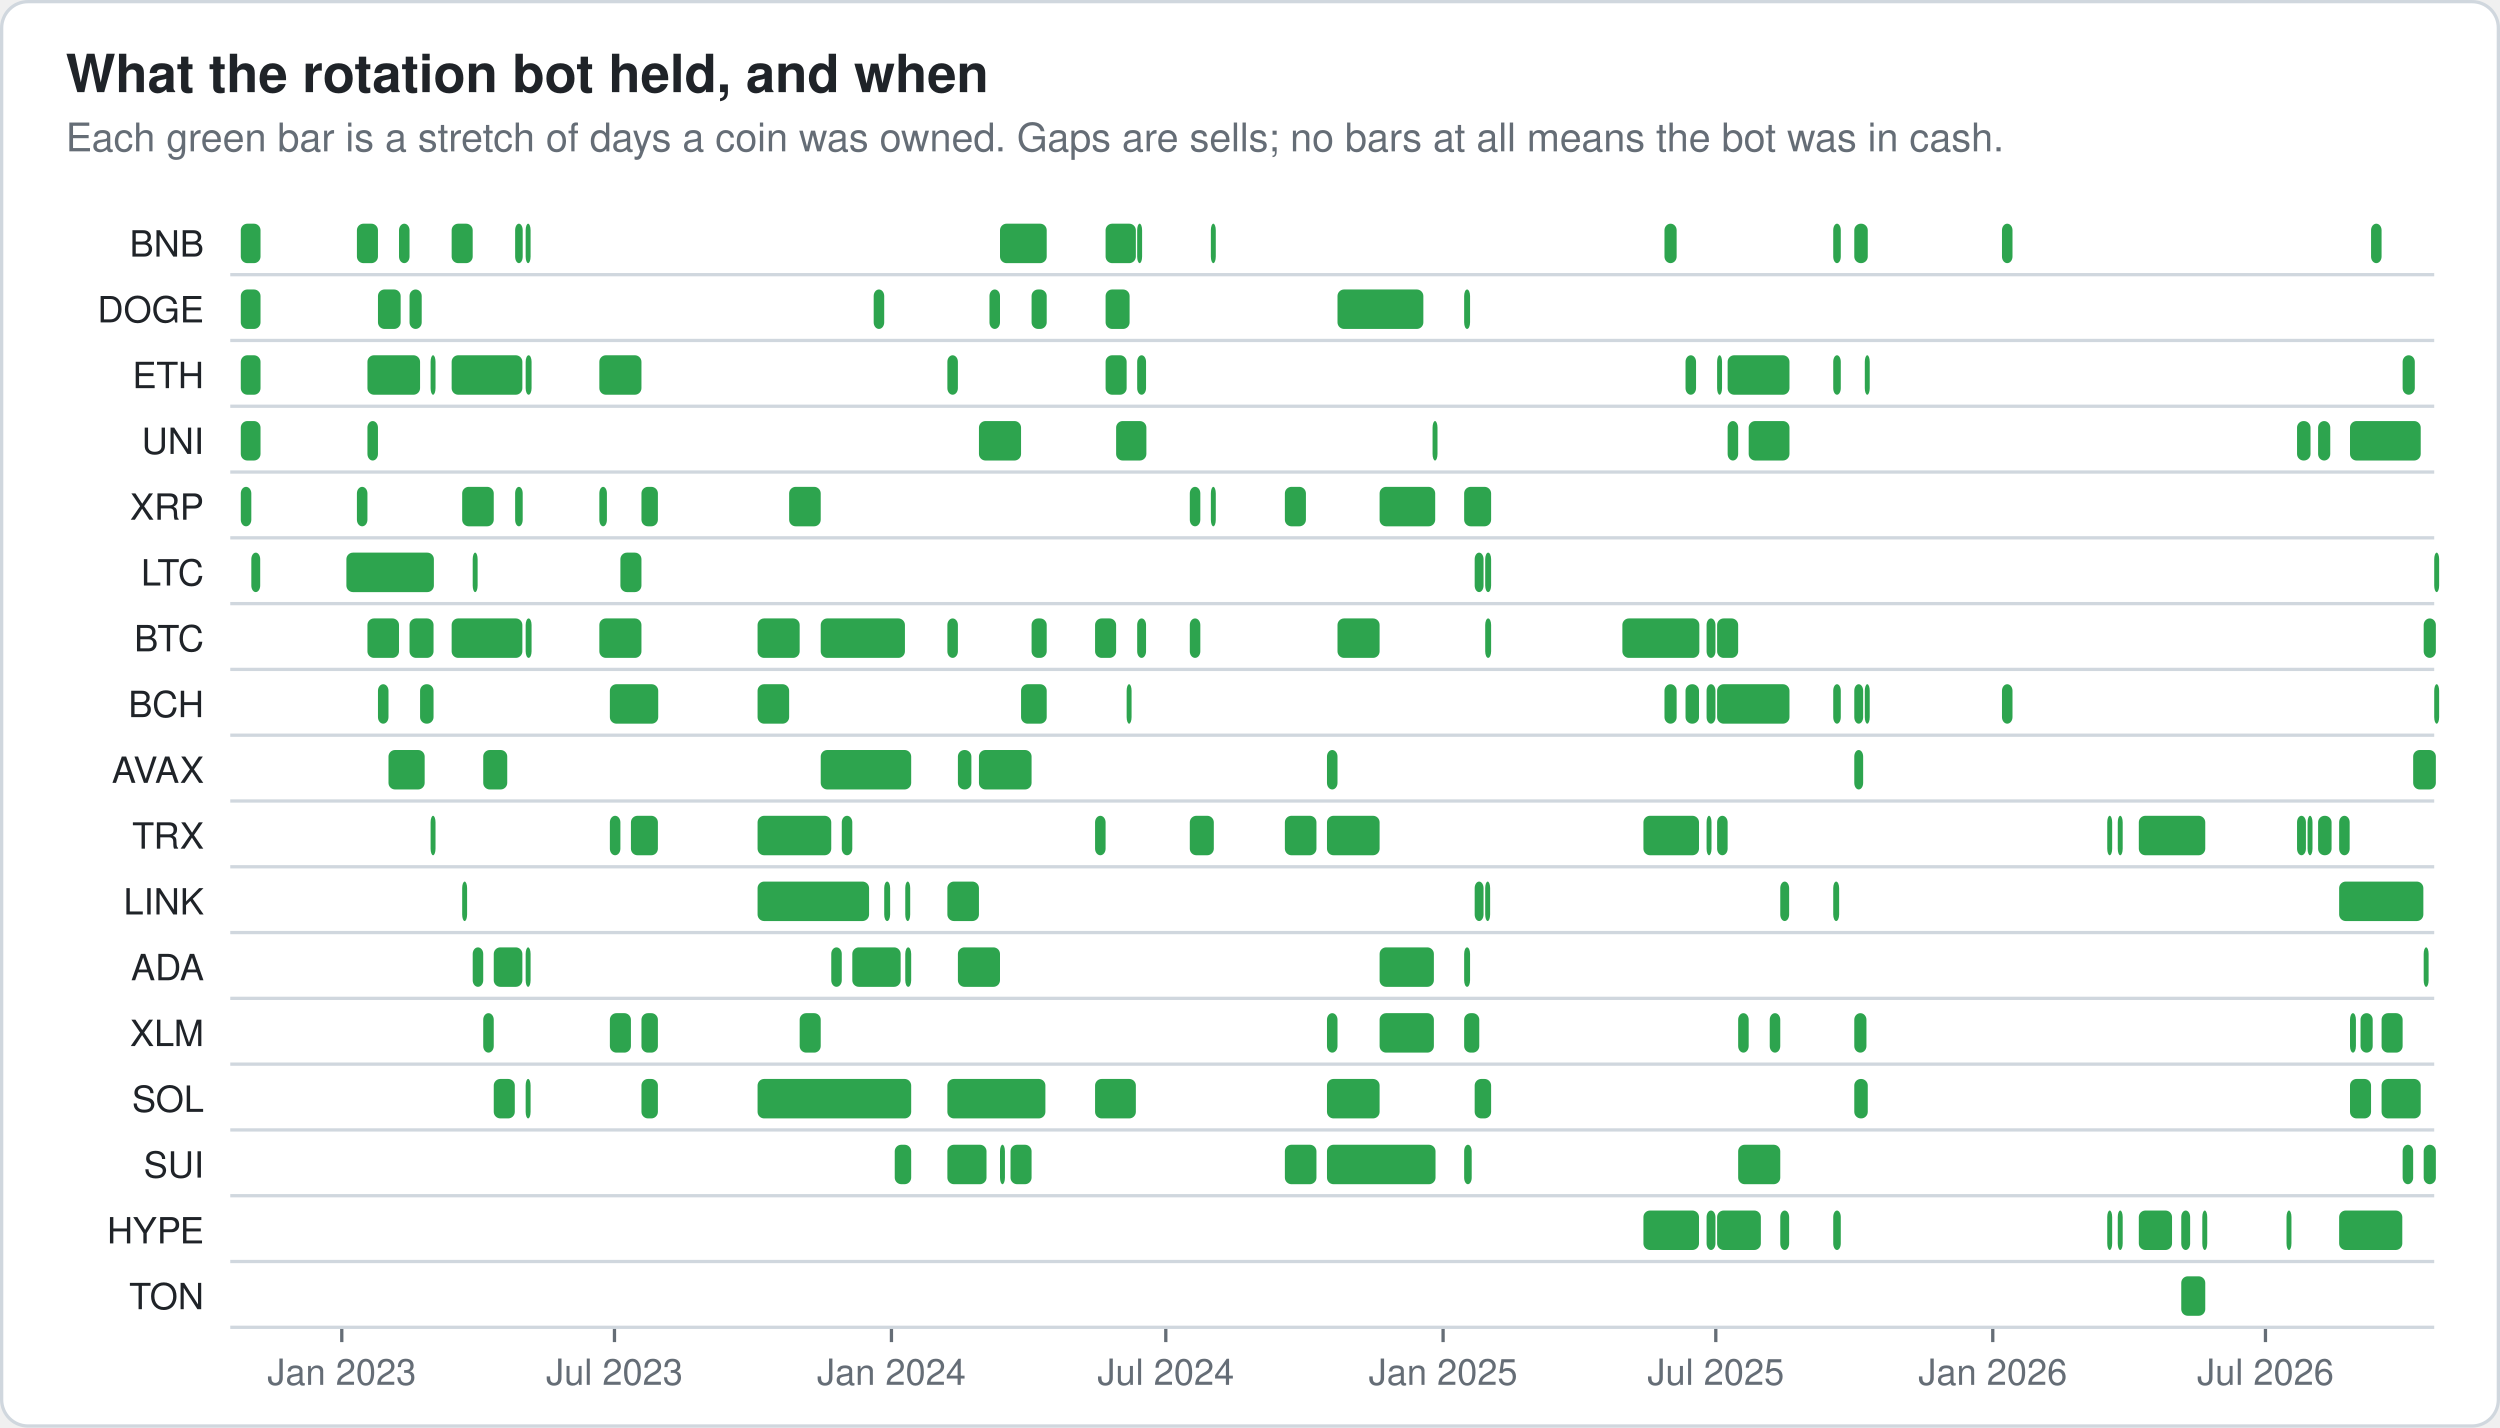
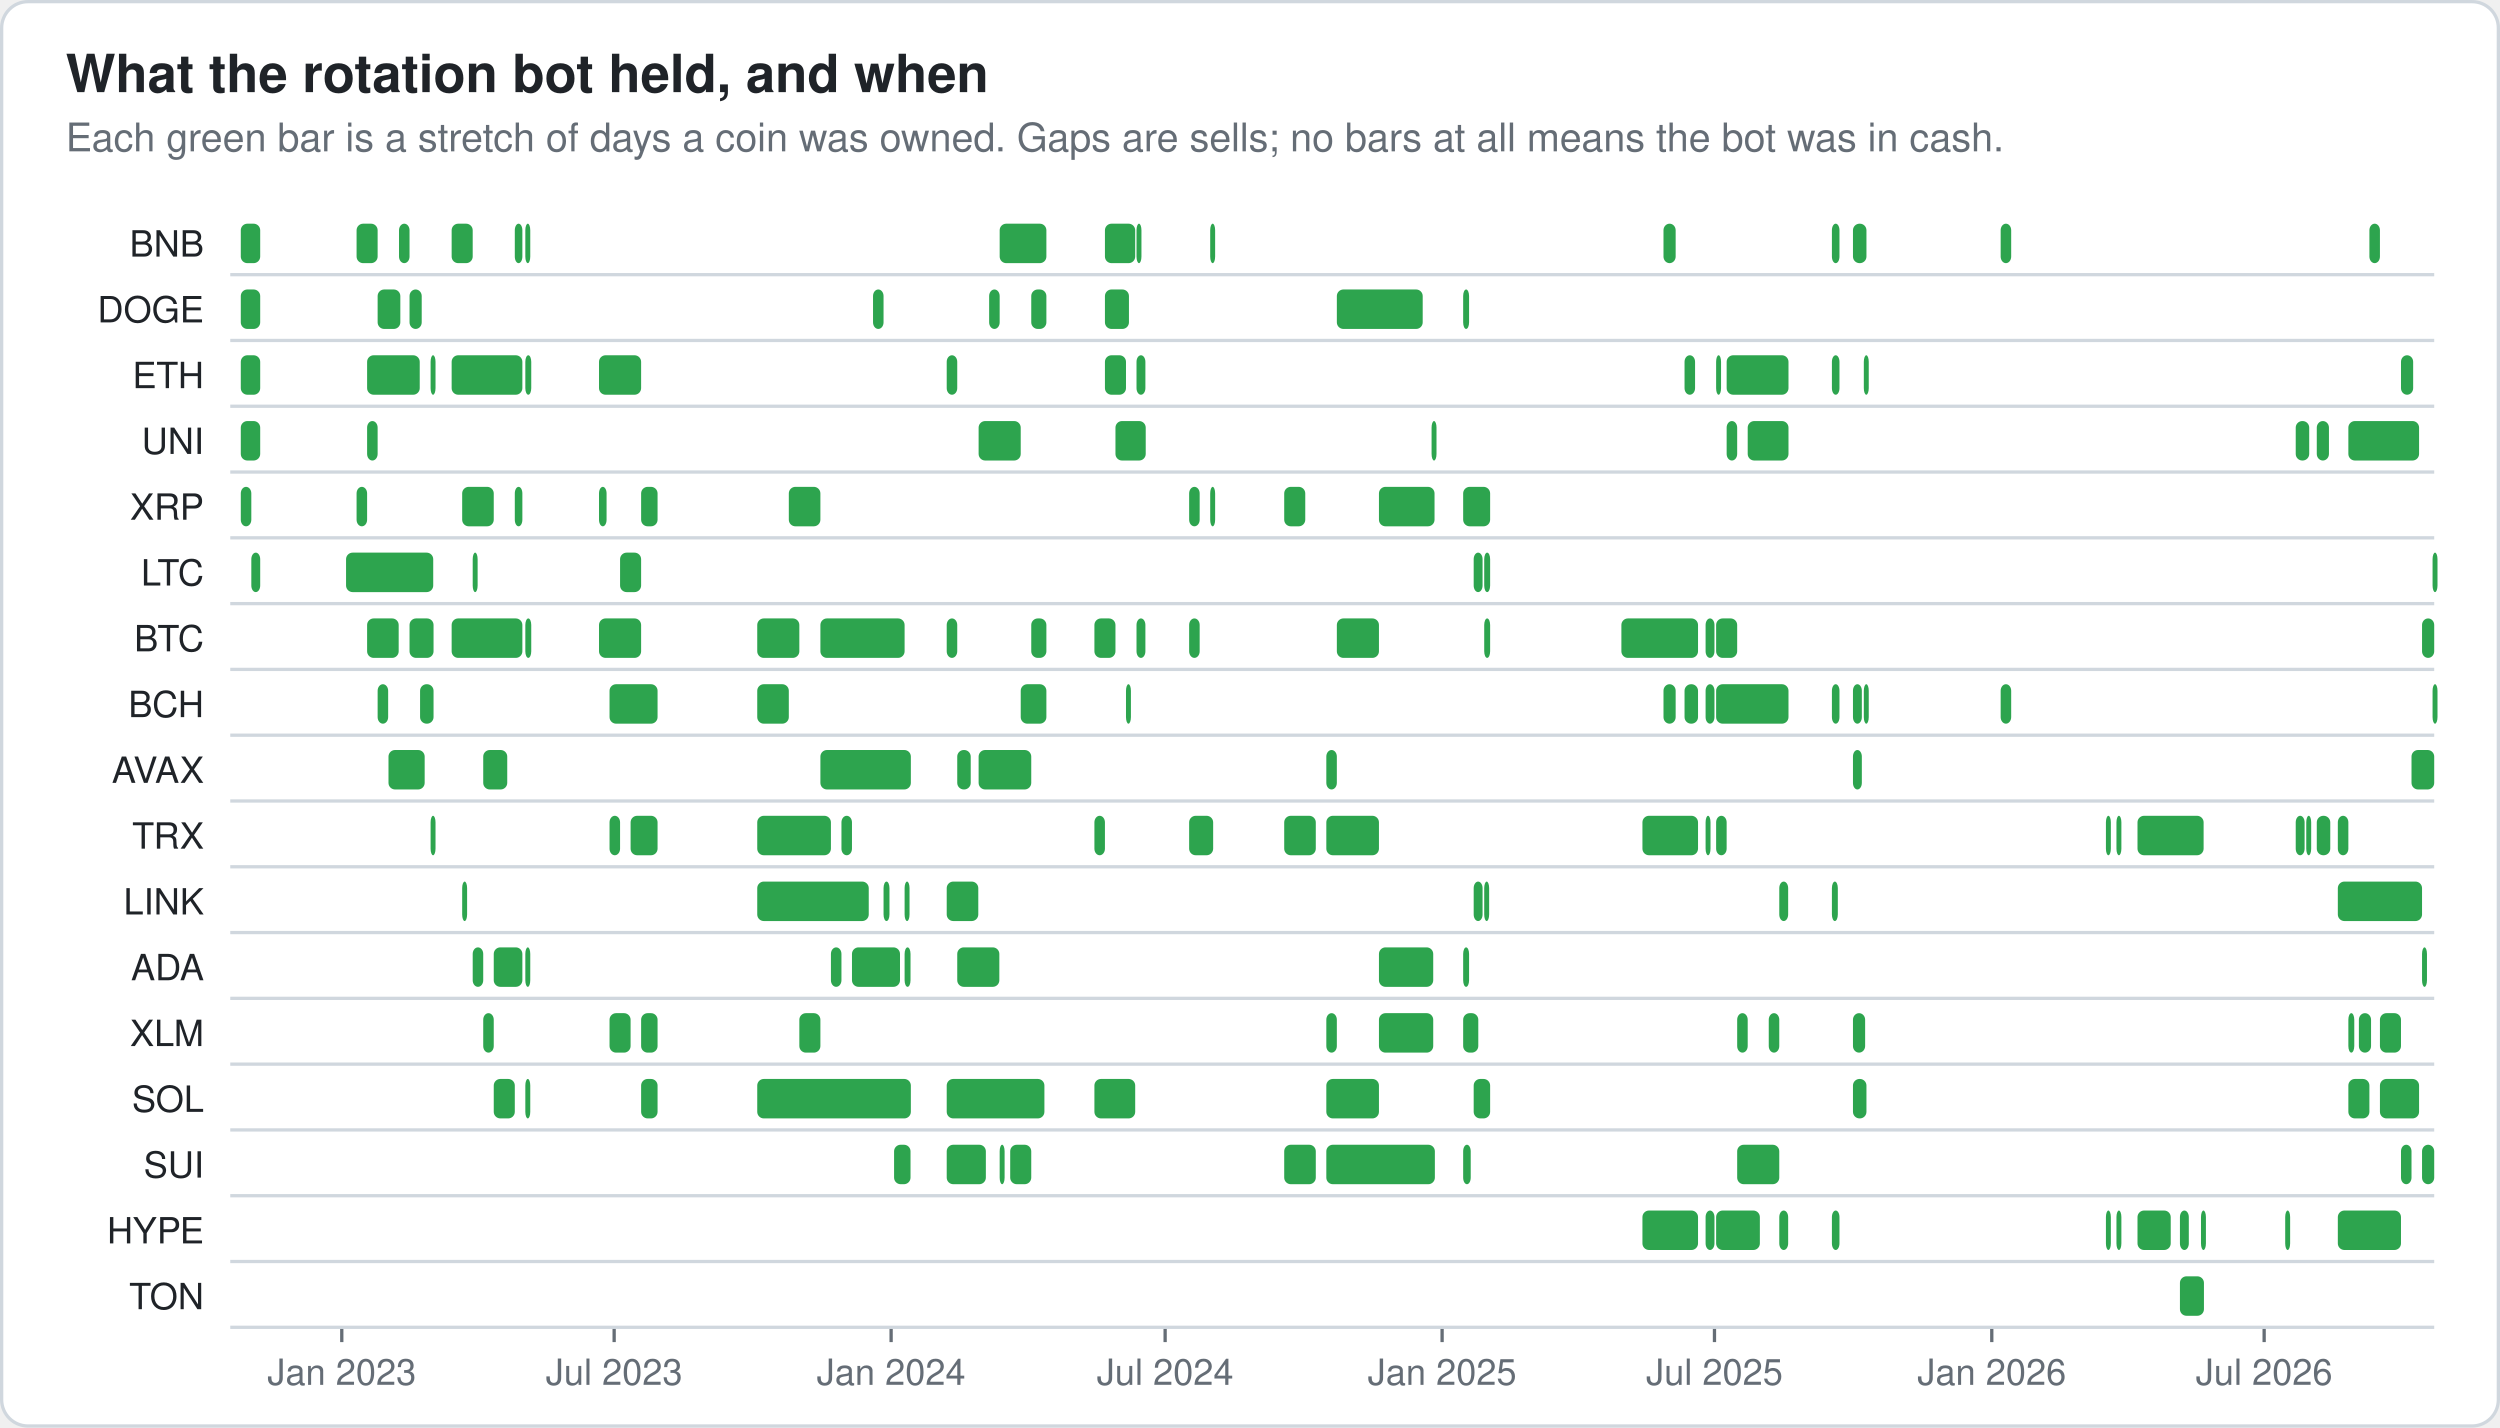
<svg xmlns="http://www.w3.org/2000/svg" width="760" height="434" viewBox="0 0 760 434" font-family="Helvetica, Arial, sans-serif">
  <rect x="0.5" y="0.5" width="759" height="433" rx="8" fill="#ffffff" stroke="#d0d7de" />
  <text x="20" y="28" font-size="16" font-weight="bold" fill="#1f2328">What the rotation bot held, and when</text>
  <text x="20" y="46" font-size="12" fill="#656d76">Each green bar is a stretch of days a coin was owned. Gaps are sells; no bars at all means the bot was in cash.</text>
  <text x="62" y="78" font-size="11" text-anchor="end" fill="#1f2328">BNB</text>
  <line x1="70" y1="83.5" x2="740" y2="83.5" stroke="#d0d7de" />
-   <rect x="73.2" y="68" width="6.0" height="12" rx="2" fill="#2da44e" />
-   <rect x="108.5" y="68" width="6.4" height="12" rx="2" fill="#2da44e" />
+   <rect x="73.2" y="68" width="5.9" height="12" rx="2" fill="#2da44e" />
+   <rect x="108.4" y="68" width="6.4" height="12" rx="2" fill="#2da44e" />
  <rect x="121.3" y="68" width="3.2" height="12" rx="2" fill="#2da44e" />
  <rect x="137.3" y="68" width="6.4" height="12" rx="2" fill="#2da44e" />
-   <rect x="156.6" y="68" width="2.3" height="12" rx="2" fill="#2da44e" />
-   <rect x="159.8" y="68" width="1.5" height="12" rx="2" fill="#2da44e" />
-   <rect x="304.0" y="68" width="14.2" height="12" rx="2" fill="#2da44e" />
-   <rect x="336.1" y="68" width="9.2" height="12" rx="2" fill="#2da44e" />
-   <rect x="345.7" y="68" width="1.5" height="12" rx="2" fill="#2da44e" />
-   <rect x="368.1" y="68" width="1.5" height="12" rx="2" fill="#2da44e" />
-   <rect x="506.0" y="68" width="3.7" height="12" rx="2" fill="#2da44e" />
-   <rect x="557.3" y="68" width="2.3" height="12" rx="2" fill="#2da44e" />
-   <rect x="563.7" y="68" width="4.1" height="12" rx="2" fill="#2da44e" />
-   <rect x="608.6" y="68" width="3.2" height="12" rx="2" fill="#2da44e" />
-   <rect x="720.8" y="68" width="3.2" height="12" rx="2" fill="#2da44e" />
+   <rect x="156.5" y="68" width="2.3" height="12" rx="2" fill="#2da44e" />
+   <rect x="159.7" y="68" width="1.5" height="12" rx="2" fill="#2da44e" />
+   <rect x="303.9" y="68" width="14.2" height="12" rx="2" fill="#2da44e" />
+   <rect x="335.9" y="68" width="9.2" height="12" rx="2" fill="#2da44e" />
+   <rect x="345.5" y="68" width="1.5" height="12" rx="2" fill="#2da44e" />
+   <rect x="367.9" y="68" width="1.5" height="12" rx="2" fill="#2da44e" />
+   <rect x="505.7" y="68" width="3.7" height="12" rx="2" fill="#2da44e" />
+   <rect x="556.9" y="68" width="2.3" height="12" rx="2" fill="#2da44e" />
+   <rect x="563.3" y="68" width="4.1" height="12" rx="2" fill="#2da44e" />
+   <rect x="608.2" y="68" width="3.2" height="12" rx="2" fill="#2da44e" />
+   <rect x="720.3" y="68" width="3.2" height="12" rx="2" fill="#2da44e" />
  <text x="62" y="98" font-size="11" text-anchor="end" fill="#1f2328">DOGE</text>
  <line x1="70" y1="103.5" x2="740" y2="103.5" stroke="#d0d7de" />
-   <rect x="73.2" y="88" width="6.0" height="12" rx="2" fill="#2da44e" />
-   <rect x="114.9" y="88" width="6.9" height="12" rx="2" fill="#2da44e" />
+   <rect x="73.2" y="88" width="5.9" height="12" rx="2" fill="#2da44e" />
+   <rect x="114.8" y="88" width="6.9" height="12" rx="2" fill="#2da44e" />
  <rect x="124.5" y="88" width="3.7" height="12" rx="2" fill="#2da44e" />
-   <rect x="265.6" y="88" width="3.2" height="12" rx="2" fill="#2da44e" />
-   <rect x="300.8" y="88" width="3.2" height="12" rx="2" fill="#2da44e" />
-   <rect x="313.6" y="88" width="4.6" height="12" rx="2" fill="#2da44e" />
-   <rect x="336.1" y="88" width="7.3" height="12" rx="2" fill="#2da44e" />
-   <rect x="406.6" y="88" width="26.1" height="12" rx="2" fill="#2da44e" />
-   <rect x="445.1" y="88" width="1.8" height="12" rx="2" fill="#2da44e" />
+   <rect x="265.4" y="88" width="3.2" height="12" rx="2" fill="#2da44e" />
+   <rect x="300.7" y="88" width="3.2" height="12" rx="2" fill="#2da44e" />
+   <rect x="313.5" y="88" width="4.6" height="12" rx="2" fill="#2da44e" />
+   <rect x="335.9" y="88" width="7.3" height="12" rx="2" fill="#2da44e" />
+   <rect x="406.4" y="88" width="26.1" height="12" rx="2" fill="#2da44e" />
+   <rect x="444.8" y="88" width="1.8" height="12" rx="2" fill="#2da44e" />
  <text x="62" y="118" font-size="11" text-anchor="end" fill="#1f2328">ETH</text>
  <line x1="70" y1="123.5" x2="740" y2="123.5" stroke="#d0d7de" />
-   <rect x="73.2" y="108" width="6.0" height="12" rx="2" fill="#2da44e" />
-   <rect x="111.7" y="108" width="16.0" height="12" rx="2" fill="#2da44e" />
+   <rect x="73.2" y="108" width="5.9" height="12" rx="2" fill="#2da44e" />
+   <rect x="111.6" y="108" width="16.0" height="12" rx="2" fill="#2da44e" />
  <rect x="130.9" y="108" width="1.5" height="12" rx="2" fill="#2da44e" />
  <rect x="137.3" y="108" width="21.5" height="12" rx="2" fill="#2da44e" />
-   <rect x="159.8" y="108" width="1.8" height="12" rx="2" fill="#2da44e" />
-   <rect x="182.2" y="108" width="12.8" height="12" rx="2" fill="#2da44e" />
-   <rect x="288.0" y="108" width="3.2" height="12" rx="2" fill="#2da44e" />
-   <rect x="336.1" y="108" width="6.4" height="12" rx="2" fill="#2da44e" />
-   <rect x="345.7" y="108" width="2.7" height="12" rx="2" fill="#2da44e" />
-   <rect x="512.4" y="108" width="3.2" height="12" rx="2" fill="#2da44e" />
-   <rect x="522.0" y="108" width="1.5" height="12" rx="2" fill="#2da44e" />
-   <rect x="525.2" y="108" width="18.8" height="12" rx="2" fill="#2da44e" />
-   <rect x="557.3" y="108" width="2.3" height="12" rx="2" fill="#2da44e" />
-   <rect x="566.9" y="108" width="1.5" height="12" rx="2" fill="#2da44e" />
-   <rect x="730.4" y="108" width="3.7" height="12" rx="2" fill="#2da44e" />
+   <rect x="159.7" y="108" width="1.8" height="12" rx="2" fill="#2da44e" />
+   <rect x="182.1" y="108" width="12.8" height="12" rx="2" fill="#2da44e" />
+   <rect x="287.8" y="108" width="3.2" height="12" rx="2" fill="#2da44e" />
+   <rect x="335.9" y="108" width="6.4" height="12" rx="2" fill="#2da44e" />
+   <rect x="345.5" y="108" width="2.7" height="12" rx="2" fill="#2da44e" />
+   <rect x="512.1" y="108" width="3.2" height="12" rx="2" fill="#2da44e" />
+   <rect x="521.7" y="108" width="1.5" height="12" rx="2" fill="#2da44e" />
+   <rect x="524.9" y="108" width="18.8" height="12" rx="2" fill="#2da44e" />
+   <rect x="556.9" y="108" width="2.3" height="12" rx="2" fill="#2da44e" />
+   <rect x="566.6" y="108" width="1.5" height="12" rx="2" fill="#2da44e" />
+   <rect x="729.9" y="108" width="3.7" height="12" rx="2" fill="#2da44e" />
  <text x="62" y="138" font-size="11" text-anchor="end" fill="#1f2328">UNI</text>
  <line x1="70" y1="143.5" x2="740" y2="143.5" stroke="#d0d7de" />
-   <rect x="73.2" y="128" width="6.0" height="12" rx="2" fill="#2da44e" />
-   <rect x="111.7" y="128" width="3.2" height="12" rx="2" fill="#2da44e" />
-   <rect x="297.6" y="128" width="12.8" height="12" rx="2" fill="#2da44e" />
-   <rect x="339.3" y="128" width="9.2" height="12" rx="2" fill="#2da44e" />
-   <rect x="435.5" y="128" width="1.5" height="12" rx="2" fill="#2da44e" />
-   <rect x="525.2" y="128" width="3.2" height="12" rx="2" fill="#2da44e" />
-   <rect x="531.6" y="128" width="12.4" height="12" rx="2" fill="#2da44e" />
-   <rect x="698.3" y="128" width="4.1" height="12" rx="2" fill="#2da44e" />
-   <rect x="704.7" y="128" width="3.7" height="12" rx="2" fill="#2da44e" />
-   <rect x="714.4" y="128" width="21.5" height="12" rx="2" fill="#2da44e" />
+   <rect x="73.2" y="128" width="5.9" height="12" rx="2" fill="#2da44e" />
+   <rect x="111.6" y="128" width="3.2" height="12" rx="2" fill="#2da44e" />
+   <rect x="297.5" y="128" width="12.8" height="12" rx="2" fill="#2da44e" />
+   <rect x="339.1" y="128" width="9.2" height="12" rx="2" fill="#2da44e" />
+   <rect x="435.2" y="128" width="1.5" height="12" rx="2" fill="#2da44e" />
+   <rect x="524.9" y="128" width="3.2" height="12" rx="2" fill="#2da44e" />
+   <rect x="531.3" y="128" width="12.4" height="12" rx="2" fill="#2da44e" />
+   <rect x="697.9" y="128" width="4.1" height="12" rx="2" fill="#2da44e" />
+   <rect x="704.3" y="128" width="3.7" height="12" rx="2" fill="#2da44e" />
+   <rect x="713.9" y="128" width="21.5" height="12" rx="2" fill="#2da44e" />
  <text x="62" y="158" font-size="11" text-anchor="end" fill="#1f2328">XRP</text>
  <line x1="70" y1="163.5" x2="740" y2="163.5" stroke="#d0d7de" />
  <rect x="73.2" y="148" width="3.2" height="12" rx="2" fill="#2da44e" />
-   <rect x="108.5" y="148" width="3.2" height="12" rx="2" fill="#2da44e" />
+   <rect x="108.4" y="148" width="3.2" height="12" rx="2" fill="#2da44e" />
  <rect x="140.5" y="148" width="9.6" height="12" rx="2" fill="#2da44e" />
-   <rect x="156.6" y="148" width="2.3" height="12" rx="2" fill="#2da44e" />
-   <rect x="182.2" y="148" width="2.3" height="12" rx="2" fill="#2da44e" />
-   <rect x="195.0" y="148" width="5.0" height="12" rx="2" fill="#2da44e" />
-   <rect x="239.9" y="148" width="9.6" height="12" rx="2" fill="#2da44e" />
-   <rect x="361.7" y="148" width="3.2" height="12" rx="2" fill="#2da44e" />
-   <rect x="368.1" y="148" width="1.5" height="12" rx="2" fill="#2da44e" />
-   <rect x="390.6" y="148" width="6.4" height="12" rx="2" fill="#2da44e" />
-   <rect x="419.4" y="148" width="16.9" height="12" rx="2" fill="#2da44e" />
-   <rect x="445.1" y="148" width="8.2" height="12" rx="2" fill="#2da44e" />
+   <rect x="156.5" y="148" width="2.3" height="12" rx="2" fill="#2da44e" />
+   <rect x="182.1" y="148" width="2.3" height="12" rx="2" fill="#2da44e" />
+   <rect x="194.9" y="148" width="5.0" height="12" rx="2" fill="#2da44e" />
+   <rect x="239.8" y="148" width="9.6" height="12" rx="2" fill="#2da44e" />
+   <rect x="361.5" y="148" width="3.2" height="12" rx="2" fill="#2da44e" />
+   <rect x="367.9" y="148" width="1.5" height="12" rx="2" fill="#2da44e" />
+   <rect x="390.4" y="148" width="6.4" height="12" rx="2" fill="#2da44e" />
+   <rect x="419.2" y="148" width="16.9" height="12" rx="2" fill="#2da44e" />
+   <rect x="444.8" y="148" width="8.2" height="12" rx="2" fill="#2da44e" />
  <text x="62" y="178" font-size="11" text-anchor="end" fill="#1f2328">LTC</text>
  <line x1="70" y1="183.5" x2="740" y2="183.5" stroke="#d0d7de" />
  <rect x="76.4" y="168" width="2.7" height="12" rx="2" fill="#2da44e" />
-   <rect x="105.3" y="168" width="26.6" height="12" rx="2" fill="#2da44e" />
+   <rect x="105.2" y="168" width="26.5" height="12" rx="2" fill="#2da44e" />
  <rect x="143.7" y="168" width="1.5" height="12" rx="2" fill="#2da44e" />
-   <rect x="188.6" y="168" width="6.4" height="12" rx="2" fill="#2da44e" />
-   <rect x="448.3" y="168" width="2.7" height="12" rx="2" fill="#2da44e" />
-   <rect x="451.5" y="168" width="1.8" height="12" rx="2" fill="#2da44e" />
-   <rect x="740.0" y="168" width="1.5" height="12" rx="2" fill="#2da44e" />
+   <rect x="188.5" y="168" width="6.4" height="12" rx="2" fill="#2da44e" />
+   <rect x="448.0" y="168" width="2.7" height="12" rx="2" fill="#2da44e" />
+   <rect x="451.2" y="168" width="1.8" height="12" rx="2" fill="#2da44e" />
+   <rect x="739.5" y="168" width="1.5" height="12" rx="2" fill="#2da44e" />
  <text x="62" y="198" font-size="11" text-anchor="end" fill="#1f2328">BTC</text>
  <line x1="70" y1="203.5" x2="740" y2="203.5" stroke="#d0d7de" />
-   <rect x="111.7" y="188" width="9.6" height="12" rx="2" fill="#2da44e" />
+   <rect x="111.6" y="188" width="9.6" height="12" rx="2" fill="#2da44e" />
  <rect x="124.5" y="188" width="7.3" height="12" rx="2" fill="#2da44e" />
  <rect x="137.3" y="188" width="21.5" height="12" rx="2" fill="#2da44e" />
-   <rect x="159.8" y="188" width="1.8" height="12" rx="2" fill="#2da44e" />
-   <rect x="182.2" y="188" width="12.8" height="12" rx="2" fill="#2da44e" />
-   <rect x="230.3" y="188" width="12.8" height="12" rx="2" fill="#2da44e" />
-   <rect x="249.5" y="188" width="25.6" height="12" rx="2" fill="#2da44e" />
-   <rect x="288.0" y="188" width="3.2" height="12" rx="2" fill="#2da44e" />
-   <rect x="313.6" y="188" width="4.6" height="12" rx="2" fill="#2da44e" />
-   <rect x="332.9" y="188" width="6.4" height="12" rx="2" fill="#2da44e" />
-   <rect x="345.7" y="188" width="2.7" height="12" rx="2" fill="#2da44e" />
-   <rect x="361.7" y="188" width="3.2" height="12" rx="2" fill="#2da44e" />
-   <rect x="406.6" y="188" width="12.8" height="12" rx="2" fill="#2da44e" />
-   <rect x="451.5" y="188" width="1.8" height="12" rx="2" fill="#2da44e" />
-   <rect x="493.2" y="188" width="23.4" height="12" rx="2" fill="#2da44e" />
-   <rect x="518.8" y="188" width="2.7" height="12" rx="2" fill="#2da44e" />
-   <rect x="522.0" y="188" width="6.4" height="12" rx="2" fill="#2da44e" />
-   <rect x="736.8" y="188" width="3.7" height="12" rx="2" fill="#2da44e" />
+   <rect x="159.7" y="188" width="1.8" height="12" rx="2" fill="#2da44e" />
+   <rect x="182.1" y="188" width="12.8" height="12" rx="2" fill="#2da44e" />
+   <rect x="230.2" y="188" width="12.8" height="12" rx="2" fill="#2da44e" />
+   <rect x="249.4" y="188" width="25.6" height="12" rx="2" fill="#2da44e" />
+   <rect x="287.8" y="188" width="3.2" height="12" rx="2" fill="#2da44e" />
+   <rect x="313.5" y="188" width="4.6" height="12" rx="2" fill="#2da44e" />
+   <rect x="332.7" y="188" width="6.4" height="12" rx="2" fill="#2da44e" />
+   <rect x="345.5" y="188" width="2.7" height="12" rx="2" fill="#2da44e" />
+   <rect x="361.5" y="188" width="3.2" height="12" rx="2" fill="#2da44e" />
+   <rect x="406.4" y="188" width="12.8" height="12" rx="2" fill="#2da44e" />
+   <rect x="451.2" y="188" width="1.8" height="12" rx="2" fill="#2da44e" />
+   <rect x="492.9" y="188" width="23.3" height="12" rx="2" fill="#2da44e" />
+   <rect x="518.5" y="188" width="2.7" height="12" rx="2" fill="#2da44e" />
+   <rect x="521.7" y="188" width="6.4" height="12" rx="2" fill="#2da44e" />
+   <rect x="736.3" y="188" width="3.7" height="12" rx="2" fill="#2da44e" />
  <text x="62" y="218" font-size="11" text-anchor="end" fill="#1f2328">BCH</text>
  <line x1="70" y1="223.5" x2="740" y2="223.5" stroke="#d0d7de" />
-   <rect x="114.9" y="208" width="3.2" height="12" rx="2" fill="#2da44e" />
+   <rect x="114.8" y="208" width="3.2" height="12" rx="2" fill="#2da44e" />
  <rect x="127.7" y="208" width="4.1" height="12" rx="2" fill="#2da44e" />
-   <rect x="185.4" y="208" width="14.7" height="12" rx="2" fill="#2da44e" />
-   <rect x="230.3" y="208" width="9.6" height="12" rx="2" fill="#2da44e" />
-   <rect x="310.4" y="208" width="7.8" height="12" rx="2" fill="#2da44e" />
-   <rect x="342.5" y="208" width="1.5" height="12" rx="2" fill="#2da44e" />
-   <rect x="506.0" y="208" width="3.7" height="12" rx="2" fill="#2da44e" />
-   <rect x="512.4" y="208" width="4.1" height="12" rx="2" fill="#2da44e" />
-   <rect x="518.8" y="208" width="2.7" height="12" rx="2" fill="#2da44e" />
-   <rect x="522.0" y="208" width="22.0" height="12" rx="2" fill="#2da44e" />
-   <rect x="557.3" y="208" width="2.3" height="12" rx="2" fill="#2da44e" />
-   <rect x="563.7" y="208" width="2.7" height="12" rx="2" fill="#2da44e" />
-   <rect x="566.9" y="208" width="1.5" height="12" rx="2" fill="#2da44e" />
-   <rect x="608.6" y="208" width="3.2" height="12" rx="2" fill="#2da44e" />
-   <rect x="740.0" y="208" width="1.5" height="12" rx="2" fill="#2da44e" />
+   <rect x="185.3" y="208" width="14.6" height="12" rx="2" fill="#2da44e" />
+   <rect x="230.2" y="208" width="9.6" height="12" rx="2" fill="#2da44e" />
+   <rect x="310.3" y="208" width="7.8" height="12" rx="2" fill="#2da44e" />
+   <rect x="342.3" y="208" width="1.5" height="12" rx="2" fill="#2da44e" />
+   <rect x="505.7" y="208" width="3.7" height="12" rx="2" fill="#2da44e" />
+   <rect x="512.1" y="208" width="4.1" height="12" rx="2" fill="#2da44e" />
+   <rect x="518.5" y="208" width="2.7" height="12" rx="2" fill="#2da44e" />
+   <rect x="521.7" y="208" width="22.0" height="12" rx="2" fill="#2da44e" />
+   <rect x="556.9" y="208" width="2.3" height="12" rx="2" fill="#2da44e" />
+   <rect x="563.3" y="208" width="2.7" height="12" rx="2" fill="#2da44e" />
+   <rect x="566.6" y="208" width="1.5" height="12" rx="2" fill="#2da44e" />
+   <rect x="608.2" y="208" width="3.2" height="12" rx="2" fill="#2da44e" />
+   <rect x="739.5" y="208" width="1.5" height="12" rx="2" fill="#2da44e" />
  <text x="62" y="238" font-size="11" text-anchor="end" fill="#1f2328">AVAX</text>
  <line x1="70" y1="243.5" x2="740" y2="243.5" stroke="#d0d7de" />
  <rect x="118.1" y="228" width="11.0" height="12" rx="2" fill="#2da44e" />
  <rect x="146.9" y="228" width="7.3" height="12" rx="2" fill="#2da44e" />
-   <rect x="249.5" y="228" width="27.5" height="12" rx="2" fill="#2da44e" />
-   <rect x="291.2" y="228" width="4.1" height="12" rx="2" fill="#2da44e" />
-   <rect x="297.6" y="228" width="16.0" height="12" rx="2" fill="#2da44e" />
-   <rect x="403.4" y="228" width="3.2" height="12" rx="2" fill="#2da44e" />
-   <rect x="563.7" y="228" width="2.7" height="12" rx="2" fill="#2da44e" />
-   <rect x="733.6" y="228" width="6.9" height="12" rx="2" fill="#2da44e" />
+   <rect x="249.4" y="228" width="27.5" height="12" rx="2" fill="#2da44e" />
+   <rect x="291.0" y="228" width="4.1" height="12" rx="2" fill="#2da44e" />
+   <rect x="297.5" y="228" width="16.0" height="12" rx="2" fill="#2da44e" />
+   <rect x="403.2" y="228" width="3.2" height="12" rx="2" fill="#2da44e" />
+   <rect x="563.3" y="228" width="2.7" height="12" rx="2" fill="#2da44e" />
+   <rect x="733.1" y="228" width="6.9" height="12" rx="2" fill="#2da44e" />
  <text x="62" y="258" font-size="11" text-anchor="end" fill="#1f2328">TRX</text>
  <line x1="70" y1="263.5" x2="740" y2="263.5" stroke="#d0d7de" />
  <rect x="130.9" y="248" width="1.5" height="12" rx="2" fill="#2da44e" />
-   <rect x="185.4" y="248" width="3.2" height="12" rx="2" fill="#2da44e" />
-   <rect x="191.8" y="248" width="8.2" height="12" rx="2" fill="#2da44e" />
-   <rect x="230.3" y="248" width="22.4" height="12" rx="2" fill="#2da44e" />
-   <rect x="255.9" y="248" width="3.2" height="12" rx="2" fill="#2da44e" />
-   <rect x="332.9" y="248" width="3.2" height="12" rx="2" fill="#2da44e" />
-   <rect x="361.7" y="248" width="7.3" height="12" rx="2" fill="#2da44e" />
-   <rect x="390.6" y="248" width="9.6" height="12" rx="2" fill="#2da44e" />
-   <rect x="403.4" y="248" width="16.0" height="12" rx="2" fill="#2da44e" />
-   <rect x="499.6" y="248" width="16.9" height="12" rx="2" fill="#2da44e" />
-   <rect x="518.8" y="248" width="1.5" height="12" rx="2" fill="#2da44e" />
-   <rect x="522.0" y="248" width="3.2" height="12" rx="2" fill="#2da44e" />
-   <rect x="640.6" y="248" width="1.5" height="12" rx="2" fill="#2da44e" />
-   <rect x="643.8" y="248" width="1.5" height="12" rx="2" fill="#2da44e" />
-   <rect x="650.2" y="248" width="20.2" height="12" rx="2" fill="#2da44e" />
-   <rect x="698.3" y="248" width="2.7" height="12" rx="2" fill="#2da44e" />
-   <rect x="701.5" y="248" width="1.5" height="12" rx="2" fill="#2da44e" />
-   <rect x="704.7" y="248" width="4.1" height="12" rx="2" fill="#2da44e" />
-   <rect x="711.1" y="248" width="3.2" height="12" rx="2" fill="#2da44e" />
+   <rect x="185.3" y="248" width="3.2" height="12" rx="2" fill="#2da44e" />
+   <rect x="191.7" y="248" width="8.2" height="12" rx="2" fill="#2da44e" />
+   <rect x="230.2" y="248" width="22.4" height="12" rx="2" fill="#2da44e" />
+   <rect x="255.8" y="248" width="3.2" height="12" rx="2" fill="#2da44e" />
+   <rect x="332.7" y="248" width="3.2" height="12" rx="2" fill="#2da44e" />
+   <rect x="361.5" y="248" width="7.3" height="12" rx="2" fill="#2da44e" />
+   <rect x="390.4" y="248" width="9.6" height="12" rx="2" fill="#2da44e" />
+   <rect x="403.2" y="248" width="16.0" height="12" rx="2" fill="#2da44e" />
+   <rect x="499.3" y="248" width="16.9" height="12" rx="2" fill="#2da44e" />
+   <rect x="518.5" y="248" width="1.5" height="12" rx="2" fill="#2da44e" />
+   <rect x="521.7" y="248" width="3.2" height="12" rx="2" fill="#2da44e" />
+   <rect x="640.2" y="248" width="1.5" height="12" rx="2" fill="#2da44e" />
+   <rect x="643.4" y="248" width="1.5" height="12" rx="2" fill="#2da44e" />
+   <rect x="649.8" y="248" width="20.1" height="12" rx="2" fill="#2da44e" />
+   <rect x="697.9" y="248" width="2.7" height="12" rx="2" fill="#2da44e" />
+   <rect x="701.1" y="248" width="1.5" height="12" rx="2" fill="#2da44e" />
+   <rect x="704.3" y="248" width="4.1" height="12" rx="2" fill="#2da44e" />
+   <rect x="710.7" y="248" width="3.2" height="12" rx="2" fill="#2da44e" />
  <text x="62" y="278" font-size="11" text-anchor="end" fill="#1f2328">LINK</text>
  <line x1="70" y1="283.5" x2="740" y2="283.5" stroke="#d0d7de" />
  <rect x="140.5" y="268" width="1.5" height="12" rx="2" fill="#2da44e" />
-   <rect x="230.3" y="268" width="33.9" height="12" rx="2" fill="#2da44e" />
-   <rect x="268.8" y="268" width="1.8" height="12" rx="2" fill="#2da44e" />
-   <rect x="275.2" y="268" width="1.5" height="12" rx="2" fill="#2da44e" />
-   <rect x="288.0" y="268" width="9.6" height="12" rx="2" fill="#2da44e" />
-   <rect x="448.3" y="268" width="2.7" height="12" rx="2" fill="#2da44e" />
-   <rect x="451.5" y="268" width="1.5" height="12" rx="2" fill="#2da44e" />
-   <rect x="541.2" y="268" width="2.7" height="12" rx="2" fill="#2da44e" />
-   <rect x="557.3" y="268" width="1.8" height="12" rx="2" fill="#2da44e" />
-   <rect x="711.1" y="268" width="25.6" height="12" rx="2" fill="#2da44e" />
+   <rect x="230.2" y="268" width="33.9" height="12" rx="2" fill="#2da44e" />
+   <rect x="268.6" y="268" width="1.8" height="12" rx="2" fill="#2da44e" />
+   <rect x="275.0" y="268" width="1.5" height="12" rx="2" fill="#2da44e" />
+   <rect x="287.8" y="268" width="9.6" height="12" rx="2" fill="#2da44e" />
+   <rect x="448.0" y="268" width="2.7" height="12" rx="2" fill="#2da44e" />
+   <rect x="451.2" y="268" width="1.5" height="12" rx="2" fill="#2da44e" />
+   <rect x="540.9" y="268" width="2.7" height="12" rx="2" fill="#2da44e" />
+   <rect x="556.9" y="268" width="1.8" height="12" rx="2" fill="#2da44e" />
+   <rect x="710.7" y="268" width="25.6" height="12" rx="2" fill="#2da44e" />
  <text x="62" y="298" font-size="11" text-anchor="end" fill="#1f2328">ADA</text>
  <line x1="70" y1="303.5" x2="740" y2="303.5" stroke="#d0d7de" />
  <rect x="143.7" y="288" width="3.2" height="12" rx="2" fill="#2da44e" />
  <rect x="150.1" y="288" width="8.7" height="12" rx="2" fill="#2da44e" />
-   <rect x="159.8" y="288" width="1.5" height="12" rx="2" fill="#2da44e" />
-   <rect x="252.7" y="288" width="3.2" height="12" rx="2" fill="#2da44e" />
-   <rect x="259.1" y="288" width="14.7" height="12" rx="2" fill="#2da44e" />
-   <rect x="275.2" y="288" width="1.8" height="12" rx="2" fill="#2da44e" />
-   <rect x="291.2" y="288" width="12.8" height="12" rx="2" fill="#2da44e" />
-   <rect x="419.4" y="288" width="16.5" height="12" rx="2" fill="#2da44e" />
-   <rect x="445.1" y="288" width="1.8" height="12" rx="2" fill="#2da44e" />
-   <rect x="736.8" y="288" width="1.5" height="12" rx="2" fill="#2da44e" />
+   <rect x="159.7" y="288" width="1.5" height="12" rx="2" fill="#2da44e" />
+   <rect x="252.6" y="288" width="3.2" height="12" rx="2" fill="#2da44e" />
+   <rect x="259.0" y="288" width="14.6" height="12" rx="2" fill="#2da44e" />
+   <rect x="275.0" y="288" width="1.8" height="12" rx="2" fill="#2da44e" />
+   <rect x="291.0" y="288" width="12.8" height="12" rx="2" fill="#2da44e" />
+   <rect x="419.2" y="288" width="16.5" height="12" rx="2" fill="#2da44e" />
+   <rect x="444.8" y="288" width="1.8" height="12" rx="2" fill="#2da44e" />
+   <rect x="736.3" y="288" width="1.5" height="12" rx="2" fill="#2da44e" />
  <text x="62" y="318" font-size="11" text-anchor="end" fill="#1f2328">XLM</text>
  <line x1="70" y1="323.5" x2="740" y2="323.5" stroke="#d0d7de" />
  <rect x="146.9" y="308" width="3.2" height="12" rx="2" fill="#2da44e" />
-   <rect x="185.4" y="308" width="6.4" height="12" rx="2" fill="#2da44e" />
-   <rect x="195.0" y="308" width="5.0" height="12" rx="2" fill="#2da44e" />
-   <rect x="243.1" y="308" width="6.4" height="12" rx="2" fill="#2da44e" />
-   <rect x="403.4" y="308" width="3.2" height="12" rx="2" fill="#2da44e" />
-   <rect x="419.4" y="308" width="16.5" height="12" rx="2" fill="#2da44e" />
-   <rect x="445.1" y="308" width="4.6" height="12" rx="2" fill="#2da44e" />
-   <rect x="528.4" y="308" width="3.2" height="12" rx="2" fill="#2da44e" />
-   <rect x="538.0" y="308" width="3.2" height="12" rx="2" fill="#2da44e" />
-   <rect x="563.7" y="308" width="3.7" height="12" rx="2" fill="#2da44e" />
-   <rect x="714.4" y="308" width="1.8" height="12" rx="2" fill="#2da44e" />
-   <rect x="717.6" y="308" width="3.7" height="12" rx="2" fill="#2da44e" />
-   <rect x="724.0" y="308" width="6.4" height="12" rx="2" fill="#2da44e" />
+   <rect x="185.3" y="308" width="6.4" height="12" rx="2" fill="#2da44e" />
+   <rect x="194.9" y="308" width="5.0" height="12" rx="2" fill="#2da44e" />
+   <rect x="243.0" y="308" width="6.4" height="12" rx="2" fill="#2da44e" />
+   <rect x="403.2" y="308" width="3.2" height="12" rx="2" fill="#2da44e" />
+   <rect x="419.2" y="308" width="16.5" height="12" rx="2" fill="#2da44e" />
+   <rect x="444.8" y="308" width="4.6" height="12" rx="2" fill="#2da44e" />
+   <rect x="528.1" y="308" width="3.2" height="12" rx="2" fill="#2da44e" />
+   <rect x="537.7" y="308" width="3.2" height="12" rx="2" fill="#2da44e" />
+   <rect x="563.3" y="308" width="3.7" height="12" rx="2" fill="#2da44e" />
+   <rect x="713.9" y="308" width="1.8" height="12" rx="2" fill="#2da44e" />
+   <rect x="717.1" y="308" width="3.7" height="12" rx="2" fill="#2da44e" />
+   <rect x="723.5" y="308" width="6.4" height="12" rx="2" fill="#2da44e" />
  <text x="62" y="338" font-size="11" text-anchor="end" fill="#1f2328">SOL</text>
  <line x1="70" y1="343.5" x2="740" y2="343.5" stroke="#d0d7de" />
  <rect x="150.1" y="328" width="6.4" height="12" rx="2" fill="#2da44e" />
-   <rect x="159.8" y="328" width="1.5" height="12" rx="2" fill="#2da44e" />
-   <rect x="195.0" y="328" width="5.0" height="12" rx="2" fill="#2da44e" />
-   <rect x="230.3" y="328" width="46.7" height="12" rx="2" fill="#2da44e" />
-   <rect x="288.0" y="328" width="29.8" height="12" rx="2" fill="#2da44e" />
-   <rect x="332.9" y="328" width="12.4" height="12" rx="2" fill="#2da44e" />
-   <rect x="403.4" y="328" width="16.0" height="12" rx="2" fill="#2da44e" />
-   <rect x="448.3" y="328" width="5.0" height="12" rx="2" fill="#2da44e" />
-   <rect x="563.7" y="328" width="4.1" height="12" rx="2" fill="#2da44e" />
-   <rect x="714.4" y="328" width="6.4" height="12" rx="2" fill="#2da44e" />
-   <rect x="724.0" y="328" width="11.9" height="12" rx="2" fill="#2da44e" />
+   <rect x="159.7" y="328" width="1.5" height="12" rx="2" fill="#2da44e" />
+   <rect x="194.9" y="328" width="5.0" height="12" rx="2" fill="#2da44e" />
+   <rect x="230.2" y="328" width="46.7" height="12" rx="2" fill="#2da44e" />
+   <rect x="287.8" y="328" width="29.7" height="12" rx="2" fill="#2da44e" />
+   <rect x="332.7" y="328" width="12.4" height="12" rx="2" fill="#2da44e" />
+   <rect x="403.2" y="328" width="16.0" height="12" rx="2" fill="#2da44e" />
+   <rect x="448.0" y="328" width="5.0" height="12" rx="2" fill="#2da44e" />
+   <rect x="563.3" y="328" width="4.1" height="12" rx="2" fill="#2da44e" />
+   <rect x="713.9" y="328" width="6.4" height="12" rx="2" fill="#2da44e" />
+   <rect x="723.5" y="328" width="11.9" height="12" rx="2" fill="#2da44e" />
  <text x="62" y="358" font-size="11" text-anchor="end" fill="#1f2328">SUI</text>
  <line x1="70" y1="363.5" x2="740" y2="363.5" stroke="#d0d7de" />
-   <rect x="272.0" y="348" width="5.0" height="12" rx="2" fill="#2da44e" />
-   <rect x="288.0" y="348" width="11.9" height="12" rx="2" fill="#2da44e" />
-   <rect x="304.0" y="348" width="1.5" height="12" rx="2" fill="#2da44e" />
-   <rect x="307.2" y="348" width="6.4" height="12" rx="2" fill="#2da44e" />
-   <rect x="390.6" y="348" width="9.6" height="12" rx="2" fill="#2da44e" />
-   <rect x="403.4" y="348" width="33.0" height="12" rx="2" fill="#2da44e" />
-   <rect x="445.1" y="348" width="2.3" height="12" rx="2" fill="#2da44e" />
-   <rect x="528.4" y="348" width="12.8" height="12" rx="2" fill="#2da44e" />
-   <rect x="730.4" y="348" width="3.2" height="12" rx="2" fill="#2da44e" />
-   <rect x="736.8" y="348" width="3.7" height="12" rx="2" fill="#2da44e" />
+   <rect x="271.8" y="348" width="5.0" height="12" rx="2" fill="#2da44e" />
+   <rect x="287.8" y="348" width="11.9" height="12" rx="2" fill="#2da44e" />
+   <rect x="303.9" y="348" width="1.5" height="12" rx="2" fill="#2da44e" />
+   <rect x="307.1" y="348" width="6.4" height="12" rx="2" fill="#2da44e" />
+   <rect x="390.4" y="348" width="9.6" height="12" rx="2" fill="#2da44e" />
+   <rect x="403.2" y="348" width="33.0" height="12" rx="2" fill="#2da44e" />
+   <rect x="444.8" y="348" width="2.3" height="12" rx="2" fill="#2da44e" />
+   <rect x="528.1" y="348" width="12.8" height="12" rx="2" fill="#2da44e" />
+   <rect x="729.9" y="348" width="3.2" height="12" rx="2" fill="#2da44e" />
+   <rect x="736.3" y="348" width="3.7" height="12" rx="2" fill="#2da44e" />
  <text x="62" y="378" font-size="11" text-anchor="end" fill="#1f2328">HYPE</text>
  <line x1="70" y1="383.5" x2="740" y2="383.5" stroke="#d0d7de" />
-   <rect x="499.6" y="368" width="16.9" height="12" rx="2" fill="#2da44e" />
-   <rect x="518.8" y="368" width="2.7" height="12" rx="2" fill="#2da44e" />
-   <rect x="522.0" y="368" width="13.3" height="12" rx="2" fill="#2da44e" />
-   <rect x="541.2" y="368" width="2.7" height="12" rx="2" fill="#2da44e" />
-   <rect x="557.3" y="368" width="2.3" height="12" rx="2" fill="#2da44e" />
-   <rect x="640.6" y="368" width="1.5" height="12" rx="2" fill="#2da44e" />
-   <rect x="643.8" y="368" width="1.5" height="12" rx="2" fill="#2da44e" />
-   <rect x="650.2" y="368" width="10.1" height="12" rx="2" fill="#2da44e" />
-   <rect x="663.1" y="368" width="2.7" height="12" rx="2" fill="#2da44e" />
-   <rect x="669.5" y="368" width="1.5" height="12" rx="2" fill="#2da44e" />
-   <rect x="695.1" y="368" width="1.5" height="12" rx="2" fill="#2da44e" />
-   <rect x="711.1" y="368" width="19.2" height="12" rx="2" fill="#2da44e" />
+   <rect x="499.3" y="368" width="16.9" height="12" rx="2" fill="#2da44e" />
+   <rect x="518.5" y="368" width="2.7" height="12" rx="2" fill="#2da44e" />
+   <rect x="521.7" y="368" width="13.3" height="12" rx="2" fill="#2da44e" />
+   <rect x="540.9" y="368" width="2.7" height="12" rx="2" fill="#2da44e" />
+   <rect x="556.9" y="368" width="2.3" height="12" rx="2" fill="#2da44e" />
+   <rect x="640.2" y="368" width="1.5" height="12" rx="2" fill="#2da44e" />
+   <rect x="643.4" y="368" width="1.5" height="12" rx="2" fill="#2da44e" />
+   <rect x="649.8" y="368" width="10.1" height="12" rx="2" fill="#2da44e" />
+   <rect x="662.7" y="368" width="2.7" height="12" rx="2" fill="#2da44e" />
+   <rect x="669.1" y="368" width="1.5" height="12" rx="2" fill="#2da44e" />
+   <rect x="694.7" y="368" width="1.5" height="12" rx="2" fill="#2da44e" />
+   <rect x="710.7" y="368" width="19.2" height="12" rx="2" fill="#2da44e" />
  <text x="62" y="398" font-size="11" text-anchor="end" fill="#1f2328">TON</text>
  <line x1="70" y1="403.5" x2="740" y2="403.5" stroke="#d0d7de" />
-   <rect x="663.1" y="388" width="7.3" height="12" rx="2" fill="#2da44e" />
+   <rect x="662.7" y="388" width="7.3" height="12" rx="2" fill="#2da44e" />
  <line x1="103.9" y1="404" x2="103.9" y2="408" stroke="#656d76" />
  <text x="103.9" y="421" font-size="11" text-anchor="middle" fill="#656d76">Jan 2023</text>
-   <line x1="186.8" y1="404" x2="186.8" y2="408" stroke="#656d76" />
-   <text x="186.8" y="421" font-size="11" text-anchor="middle" fill="#656d76">Jul 2023</text>
-   <line x1="271.0" y1="404" x2="271.0" y2="408" stroke="#656d76" />
-   <text x="271.0" y="421" font-size="11" text-anchor="middle" fill="#656d76">Jan 2024</text>
-   <line x1="354.4" y1="404" x2="354.4" y2="408" stroke="#656d76" />
-   <text x="354.4" y="421" font-size="11" text-anchor="middle" fill="#656d76">Jul 2024</text>
-   <line x1="438.7" y1="404" x2="438.7" y2="408" stroke="#656d76" />
-   <text x="438.7" y="421" font-size="11" text-anchor="middle" fill="#656d76">Jan 2025</text>
-   <line x1="521.6" y1="404" x2="521.6" y2="408" stroke="#656d76" />
-   <text x="521.6" y="421" font-size="11" text-anchor="middle" fill="#656d76">Jul 2025</text>
-   <line x1="605.8" y1="404" x2="605.8" y2="408" stroke="#656d76" />
-   <text x="605.8" y="421" font-size="11" text-anchor="middle" fill="#656d76">Jan 2026</text>
-   <line x1="688.7" y1="404" x2="688.7" y2="408" stroke="#656d76" />
-   <text x="688.7" y="421" font-size="11" text-anchor="middle" fill="#656d76">Jul 2026</text>
+   <line x1="186.7" y1="404" x2="186.7" y2="408" stroke="#656d76" />
+   <text x="186.7" y="421" font-size="11" text-anchor="middle" fill="#656d76">Jul 2023</text>
+   <line x1="270.9" y1="404" x2="270.9" y2="408" stroke="#656d76" />
+   <text x="270.9" y="421" font-size="11" text-anchor="middle" fill="#656d76">Jan 2024</text>
+   <line x1="354.2" y1="404" x2="354.2" y2="408" stroke="#656d76" />
+   <text x="354.2" y="421" font-size="11" text-anchor="middle" fill="#656d76">Jul 2024</text>
+   <line x1="438.4" y1="404" x2="438.4" y2="408" stroke="#656d76" />
+   <text x="438.4" y="421" font-size="11" text-anchor="middle" fill="#656d76">Jan 2025</text>
+   <line x1="521.2" y1="404" x2="521.2" y2="408" stroke="#656d76" />
+   <text x="521.2" y="421" font-size="11" text-anchor="middle" fill="#656d76">Jul 2025</text>
+   <line x1="605.5" y1="404" x2="605.5" y2="408" stroke="#656d76" />
+   <text x="605.5" y="421" font-size="11" text-anchor="middle" fill="#656d76">Jan 2026</text>
+   <line x1="688.3" y1="404" x2="688.3" y2="408" stroke="#656d76" />
+   <text x="688.3" y="421" font-size="11" text-anchor="middle" fill="#656d76">Jul 2026</text>
</svg>
